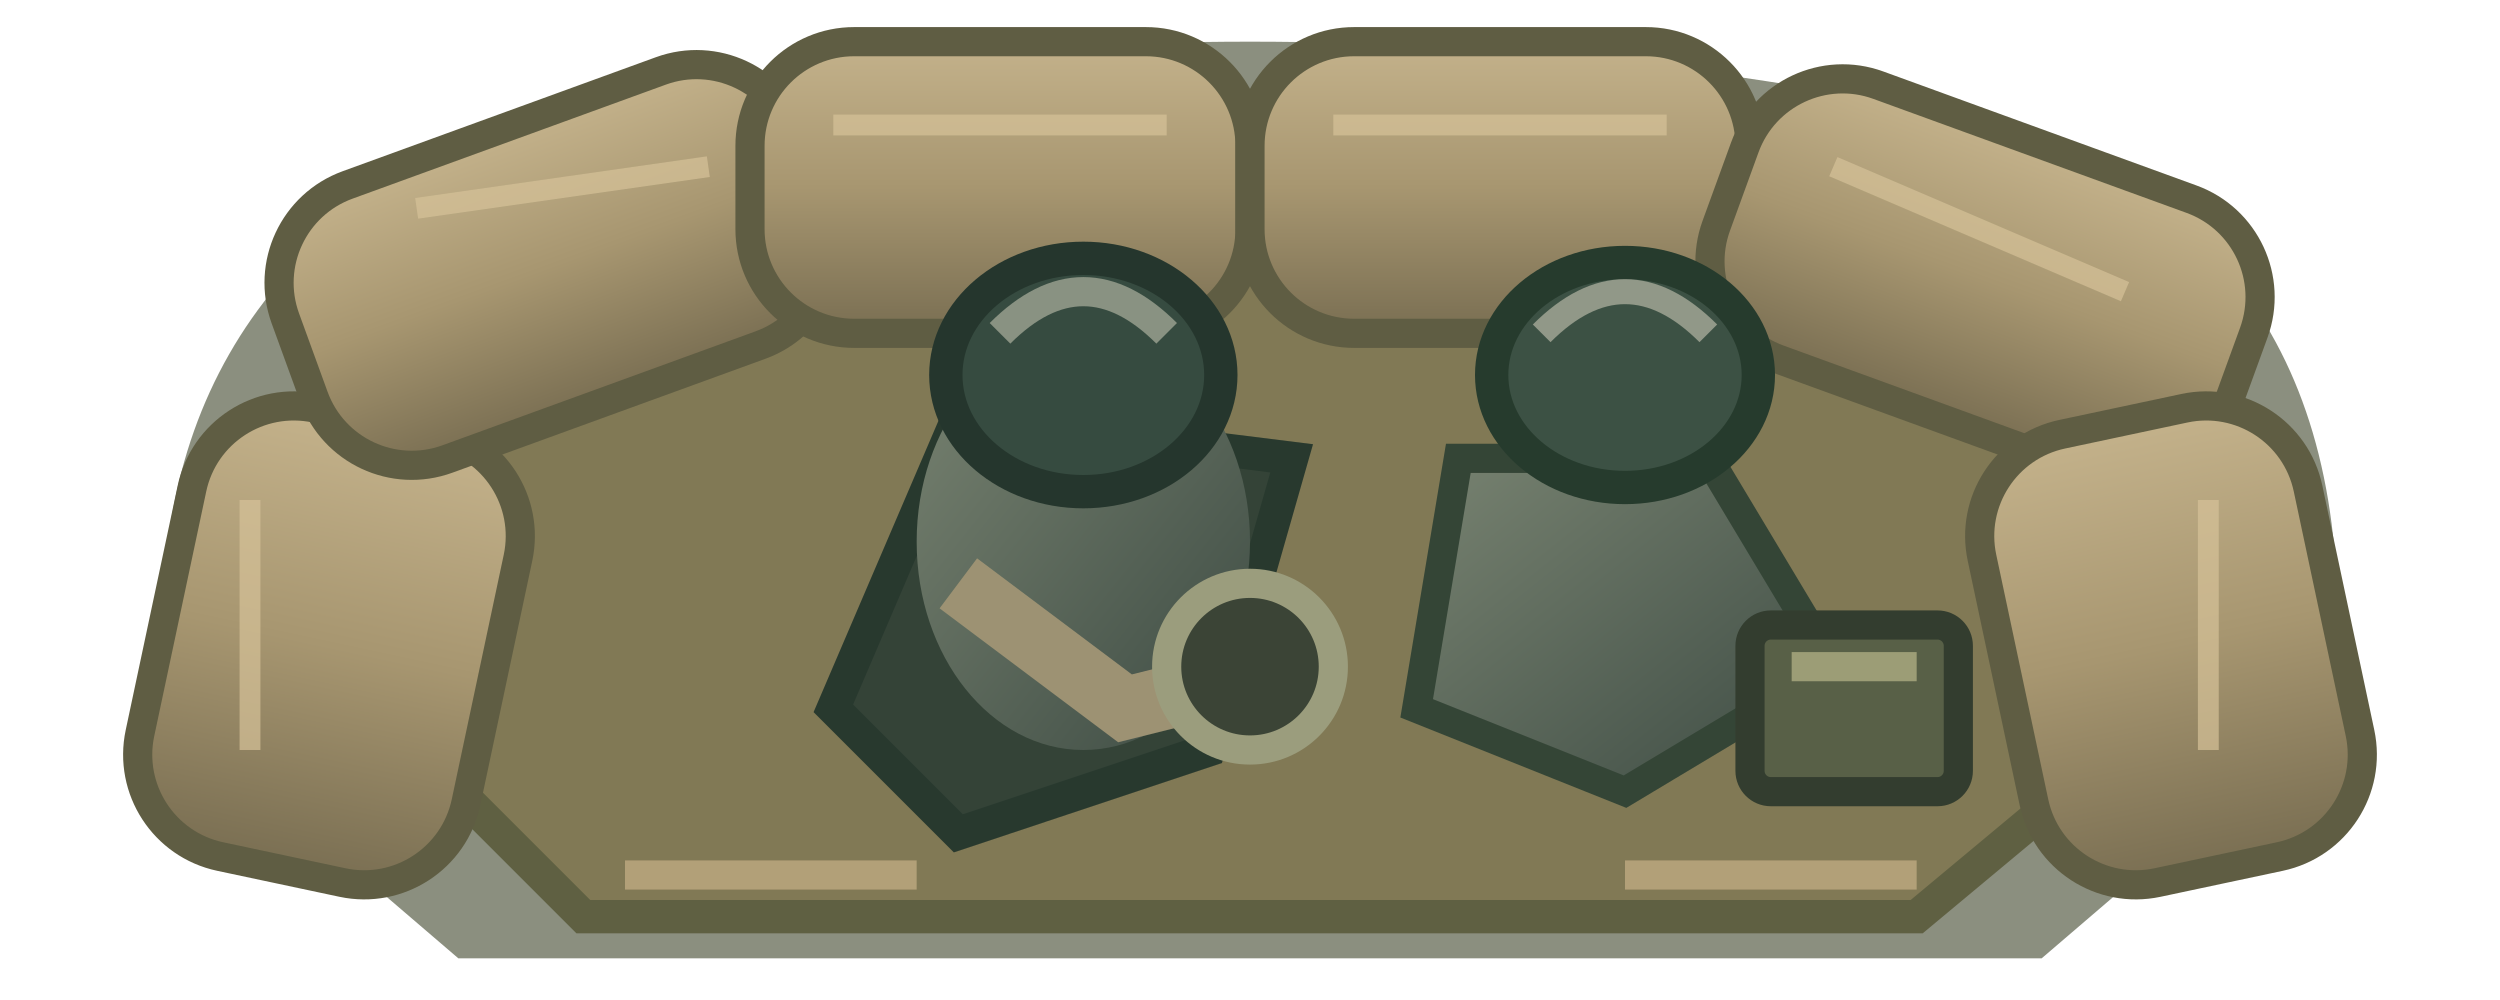
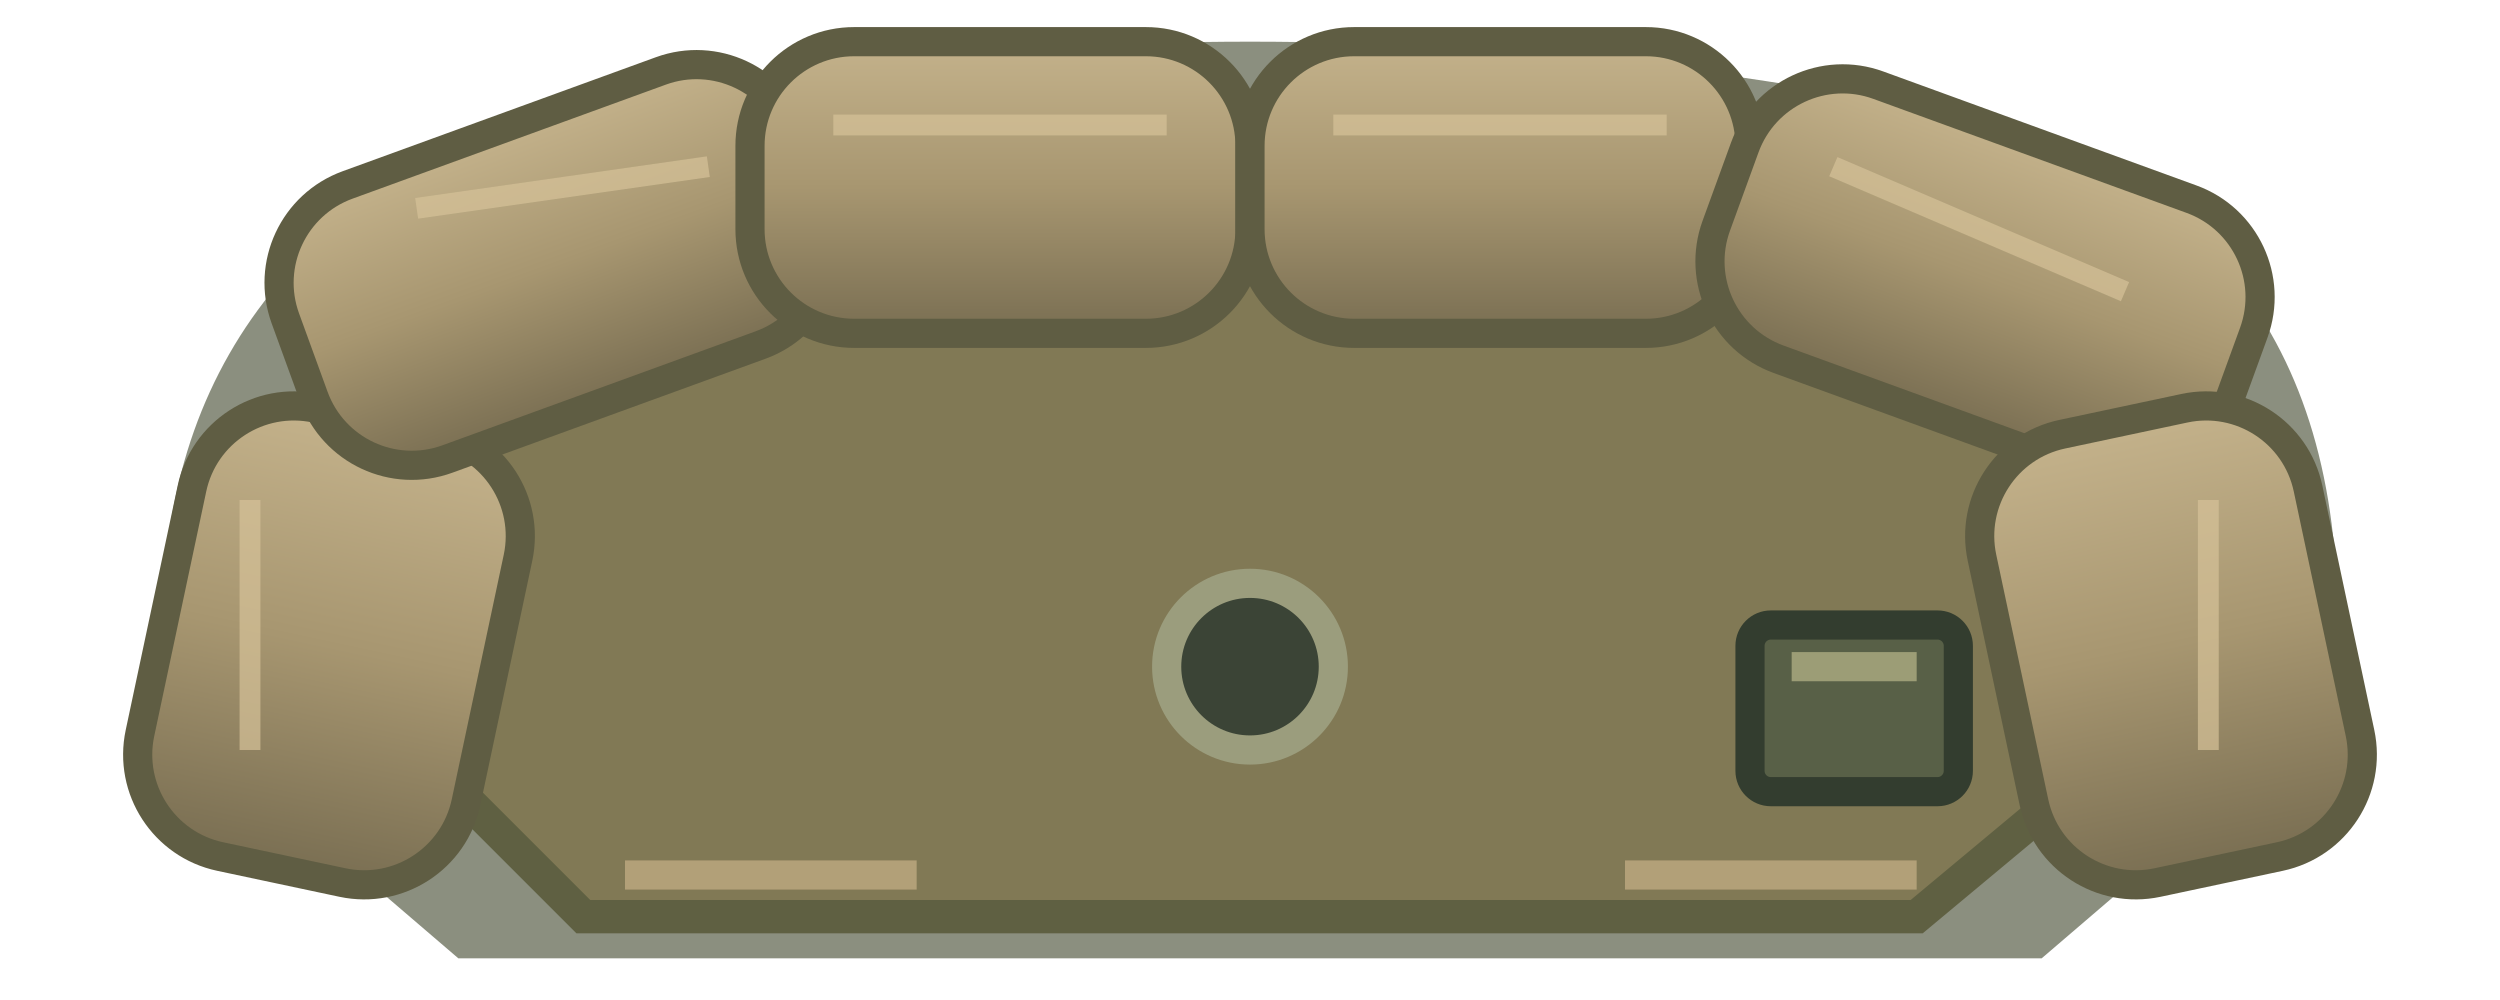
<svg xmlns="http://www.w3.org/2000/svg" width="60" height="24" viewBox="0 0 60 24">
  <defs>
    <linearGradient id="bag" x2="0" y2="1">
      <stop stop-color="#c4b28b" />
      <stop offset=".5" stop-color="#a79670" />
      <stop offset="1" stop-color="#796e52" />
-     </linearGradient>
-     <linearGradient id="coat" x2="1" y2="1">
-       <stop stop-color="#788371" />
-       <stop offset="1" stop-color="#3d4b43" />
    </linearGradient>
  </defs>
  <path d="M4 17Q3 7 12 3Q30-1 48 3Q57 6 56 17L49 23H11Z" fill="#4d533b" opacity=".65" />
  <path d="M8 16Q8 7 16 6H44Q52 8 52 17L46 22H14Z" fill="#817955" stroke="#5f6042" stroke-width=".8" />
  <g fill="url(#bag)" stroke="#5f5d43" stroke-width=".7">
    <rect x="4" y="10" width="8" height="11" rx="2.5" transform="rotate(12 8 15)" />
    <rect x="7" y="3" width="13" height="7" rx="2.5" transform="rotate(-20 13 7)" />
    <rect x="18" y="1" width="12" height="7" rx="2.5" />
    <rect x="30" y="1" width="12" height="7" rx="2.5" />
    <rect x="41" y="3" width="13" height="7" rx="2.5" transform="rotate(20 47 7)" />
    <rect x="48" y="10" width="8" height="11" rx="2.5" transform="rotate(-12 52 15)" />
  </g>
  <g fill="none" stroke="#d6c298" stroke-width=".5" opacity=".7">
    <path d="M20 3H28 M32 3H40 M10 5L17 4 M44 4L51 7 M6 12L6 18 M53 12V18" />
  </g>
-   <path d="M23 10L20 17L23 20L29 18L31 11Z" fill="#344337" stroke="#28392e" stroke-width=".8" />
-   <ellipse cx="26" cy="13" rx="4" ry="5" fill="url(#coat)" />
-   <ellipse cx="26" cy="9" rx="3.3" ry="2.8" fill="#364b40" stroke="#25362d" stroke-width=".8" />
-   <path d="M24 8Q26 6 28 8" fill="none" stroke="#899282" stroke-width=".7" />
-   <path d="M23 14L27 17L31 16" fill="none" stroke="#9d9273" stroke-width="1.5" />
-   <path d="M35 11L34 17L39 19L44 16L41 11Z" fill="url(#coat)" stroke="#344536" stroke-width=".7" />
-   <ellipse cx="39" cy="9" rx="3.2" ry="2.7" fill="#3c5144" stroke="#263b2d" stroke-width=".8" />
-   <path d="M37 8Q39 6 41 8" fill="none" stroke="#919888" stroke-width=".6" />
  <rect x="42" y="15" width="5" height="4" rx=".5" fill="#586047" stroke="#333d2f" stroke-width=".7" />
  <path d="M43 16H46" stroke="#9c9d76" stroke-width=".7" />
  <circle cx="30" cy="16" r="2" fill="#3b4436" stroke="#9b9d7d" stroke-width=".7" />
  <path d="M15 21H22 M39 21H46" stroke="#b2a078" stroke-width=".7" />
</svg>
